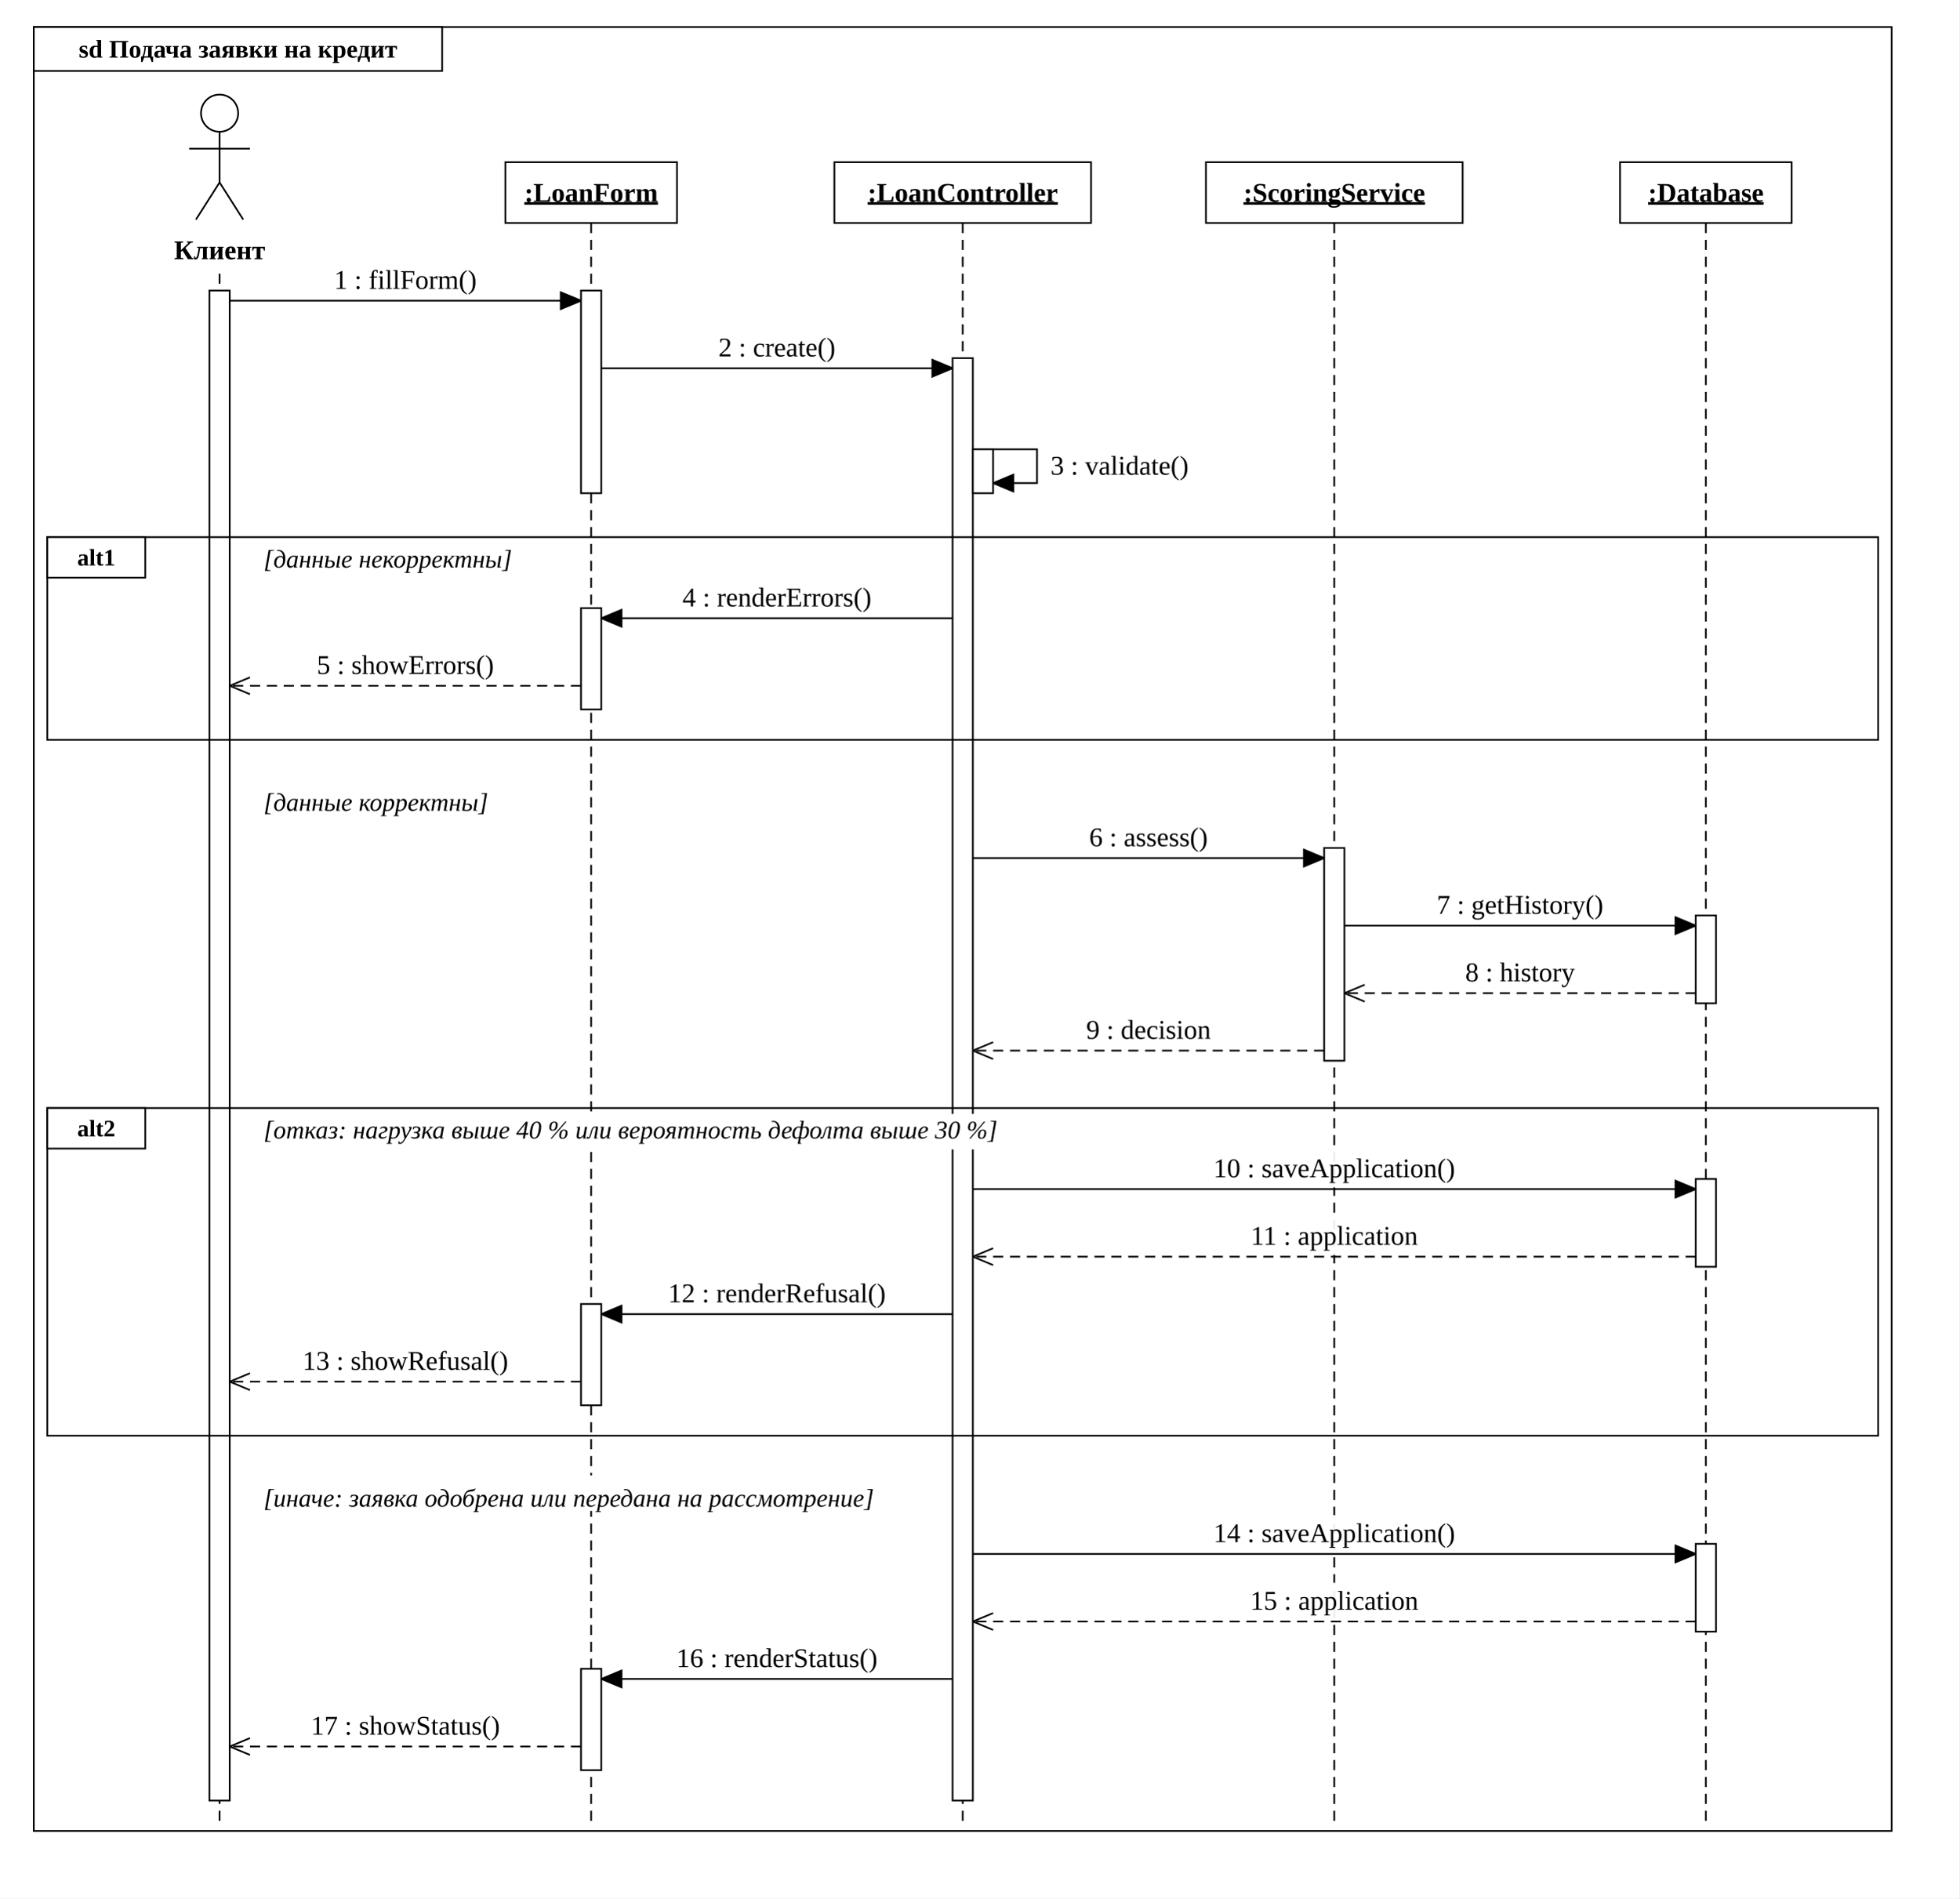
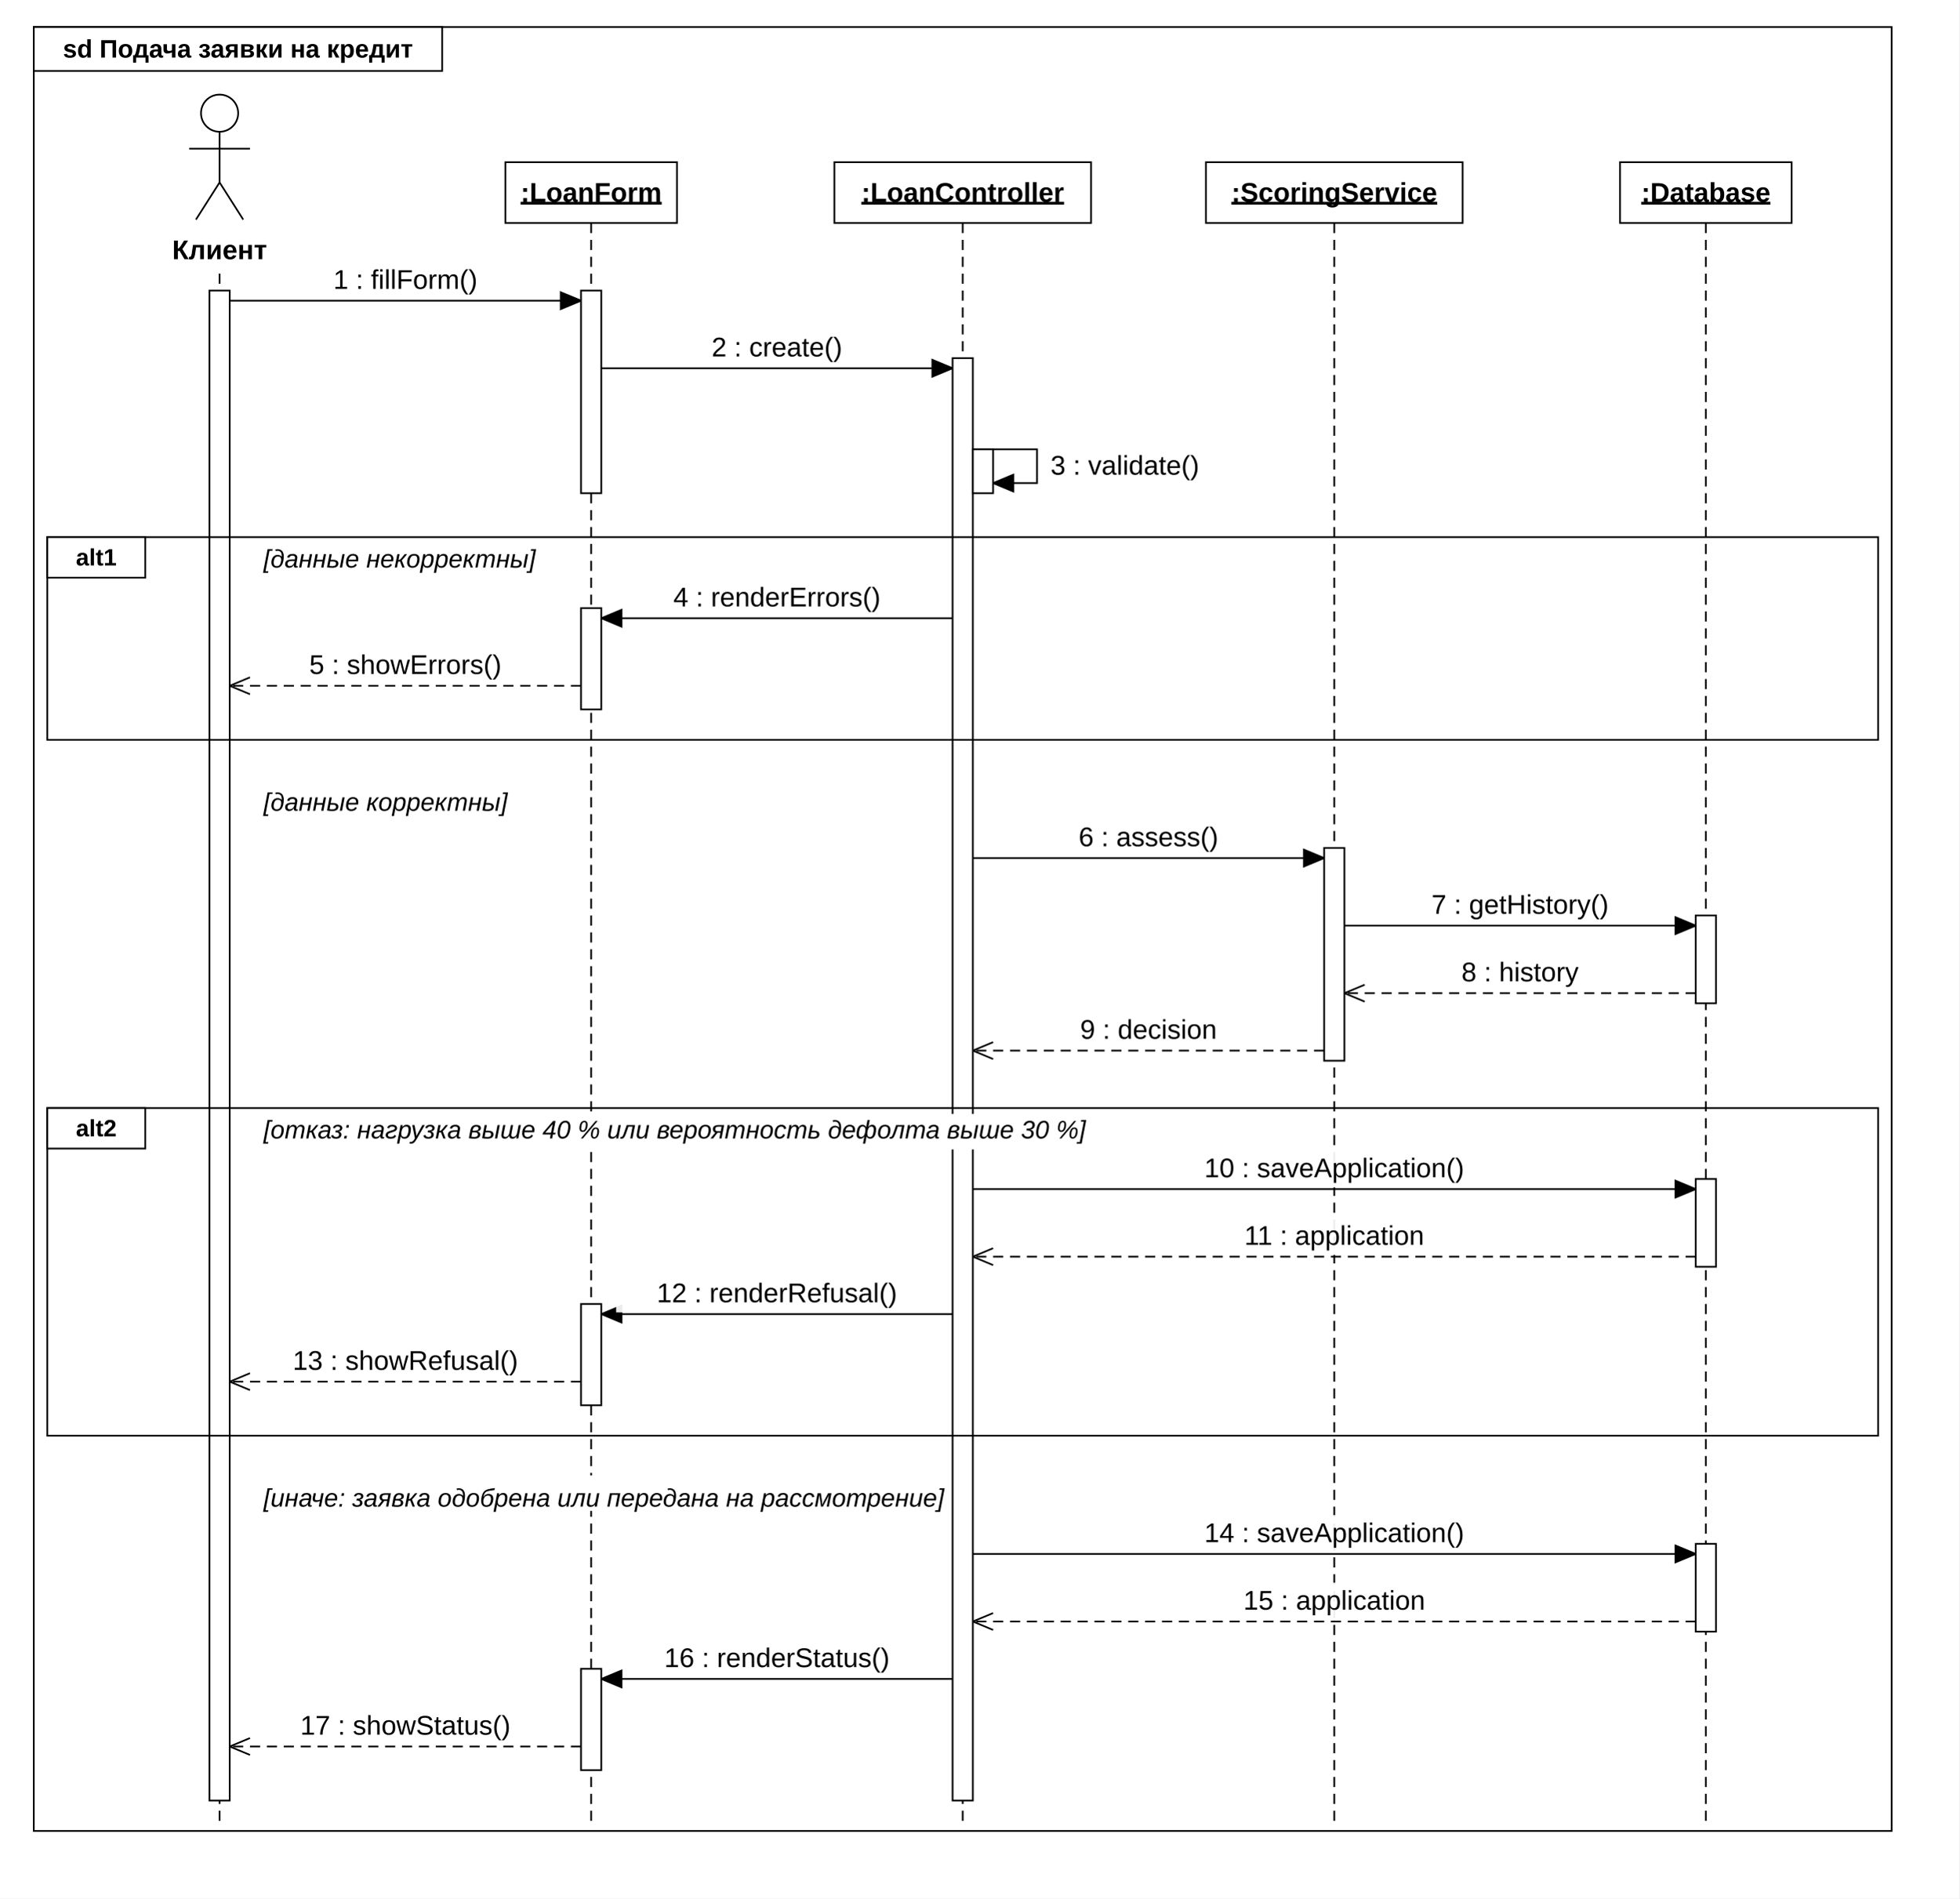
- <svg xmlns="http://www.w3.org/2000/svg" width="1160" height="1124" viewBox="0 0 1160 1124" font-family="Times New Roman, serif">
+ <svg xmlns="http://www.w3.org/2000/svg" width="1160" height="1124" viewBox="0 0 1160 1124" font-family="Arial, 'Liberation Sans', sans-serif">
  <rect width="100%" height="100%" fill="#ffffff" />
  <rect x="20" y="16" width="1100" height="1068" fill="none" stroke="#000" />
  <path d="M130,162 L130,1078" fill="none" stroke="#000" stroke-dasharray="6 4" />
  <path d="M350,132 L350,1078" fill="none" stroke="#000" stroke-dasharray="6 4" />
  <path d="M570,132 L570,1078" fill="none" stroke="#000" stroke-dasharray="6 4" />
  <path d="M790,132 L790,1078" fill="none" stroke="#000" stroke-dasharray="6 4" />
  <path d="M1010,132 L1010,1078" fill="none" stroke="#000" stroke-dasharray="6 4" />
  <path d="M136,178 L344,178" fill="none" stroke="#000" />
  <polygon points="344,178 332,183 332,173" fill="#000" stroke="#000" />
-   <rect x="177.76" y="155" width="124.48" height="22" fill="#fff" opacity="0.92" />
+   <rect x="172.16" y="155" width="135.68" height="22" fill="#fff" opacity="0.92" />
  <text x="240" y="171" font-size="16" text-anchor="middle">1 : fillForm()</text>
  <path d="M356,218 L564,218" fill="none" stroke="#000" />
  <polygon points="564,218 552,223 552,213" fill="#000" stroke="#000" />
-   <rect x="406.08" y="195" width="107.84" height="22" fill="#fff" opacity="0.92" />
+   <rect x="401.28" y="195" width="117.44" height="22" fill="#fff" opacity="0.92" />
  <text x="460" y="211" font-size="16" text-anchor="middle">2 : create()</text>
  <path d="M576,266 L614,266 L614,286 L588,286" fill="none" stroke="#000" />
  <polygon points="588,286 600,281 600,291" fill="#000" stroke="#000" />
-   <rect x="619" y="265" width="124.48" height="22" fill="#fff" opacity="0.92" />
+   <rect x="619" y="265" width="135.68" height="22" fill="#fff" opacity="0.92" />
  <text x="622" y="281" font-size="16" text-anchor="start">3 : validate()</text>
  <path d="M564,366 L356,366" fill="none" stroke="#000" />
  <polygon points="356,366 368,361 368,371" fill="#000" stroke="#000" />
-   <rect x="381.12" y="343" width="157.76" height="22" fill="#fff" opacity="0.92" />
+   <rect x="373.92" y="343" width="172.16" height="22" fill="#fff" opacity="0.92" />
  <text x="460" y="359" font-size="16" text-anchor="middle">4 : renderErrors()</text>
  <path d="M344,406 L136,406" fill="none" stroke="#000" stroke-dasharray="6 4" />
  <polyline points="148,401 136,406 148,411" fill="none" stroke="#000" />
-   <rect x="169.44" y="383" width="141.12" height="22" fill="#fff" opacity="0.92" />
+   <rect x="163.04" y="383" width="153.92" height="22" fill="#fff" opacity="0.92" />
  <text x="240" y="399" font-size="16" text-anchor="middle">5 : showErrors()</text>
  <path d="M576,508 L784,508" fill="none" stroke="#000" />
  <polygon points="784,508 772,513 772,503" fill="#000" stroke="#000" />
-   <rect x="626.08" y="485" width="107.84" height="22" fill="#fff" opacity="0.92" />
+   <rect x="621.28" y="485" width="117.44" height="22" fill="#fff" opacity="0.92" />
  <text x="680" y="501" font-size="16" text-anchor="middle">6 : assess()</text>
  <path d="M796,548 L1004,548" fill="none" stroke="#000" />
  <polygon points="1004,548 992,553 992,543" fill="#000" stroke="#000" />
-   <rect x="829.44" y="525" width="141.12" height="22" fill="#fff" opacity="0.92" />
+   <rect x="823.04" y="525" width="153.92" height="22" fill="#fff" opacity="0.92" />
  <text x="900" y="541" font-size="16" text-anchor="middle">7 : getHistory()</text>
  <path d="M1004,588 L796,588" fill="none" stroke="#000" stroke-dasharray="6 4" />
  <polyline points="808,583 796,588 808,593" fill="none" stroke="#000" />
-   <rect x="850.24" y="565" width="99.52" height="22" fill="#fff" opacity="0.92" />
+   <rect x="845.84" y="565" width="108.32" height="22" fill="#fff" opacity="0.92" />
  <text x="900" y="581" font-size="16" text-anchor="middle">8 : history</text>
  <path d="M784,622 L576,622" fill="none" stroke="#000" stroke-dasharray="6 4" />
  <polyline points="588,617 576,622 588,627" fill="none" stroke="#000" />
-   <rect x="626.08" y="599" width="107.84" height="22" fill="#fff" opacity="0.92" />
+   <rect x="621.28" y="599" width="117.44" height="22" fill="#fff" opacity="0.92" />
  <text x="680" y="615" font-size="16" text-anchor="middle">9 : decision</text>
  <path d="M576,704 L1004,704" fill="none" stroke="#000" />
  <polygon points="1004,704 992,709 992,699" fill="#000" stroke="#000" />
-   <rect x="694.48" y="681" width="191.04" height="22" fill="#fff" opacity="0.92" />
+   <rect x="685.68" y="681" width="208.64" height="22" fill="#fff" opacity="0.92" />
  <text x="790" y="697" font-size="16" text-anchor="middle">10 : saveApplication()</text>
  <path d="M1004,744 L576,744" fill="none" stroke="#000" stroke-dasharray="6 4" />
  <polyline points="588,739 576,744 588,749" fill="none" stroke="#000" />
-   <rect x="719.44" y="721" width="141.12" height="22" fill="#fff" opacity="0.92" />
+   <rect x="713.04" y="721" width="153.92" height="22" fill="#fff" opacity="0.92" />
  <text x="790" y="737" font-size="16" text-anchor="middle">11 : application</text>
  <path d="M564,778 L356,778" fill="none" stroke="#000" />
  <polygon points="356,778 368,773 368,783" fill="#000" stroke="#000" />
-   <rect x="372.8" y="755" width="174.4" height="22" fill="#fff" opacity="0.92" />
+   <rect x="364.8" y="755" width="190.4" height="22" fill="#fff" opacity="0.92" />
  <text x="460" y="771" font-size="16" text-anchor="middle">12 : renderRefusal()</text>
  <path d="M344,818 L136,818" fill="none" stroke="#000" stroke-dasharray="6 4" />
  <polyline points="148,813 136,818 148,823" fill="none" stroke="#000" />
-   <rect x="161.12" y="795" width="157.76" height="22" fill="#fff" opacity="0.92" />
+   <rect x="153.92" y="795" width="172.16" height="22" fill="#fff" opacity="0.92" />
  <text x="240" y="811" font-size="16" text-anchor="middle">13 : showRefusal()</text>
  <path d="M576,920 L1004,920" fill="none" stroke="#000" />
  <polygon points="1004,920 992,925 992,915" fill="#000" stroke="#000" />
-   <rect x="694.48" y="897" width="191.04" height="22" fill="#fff" opacity="0.92" />
+   <rect x="685.68" y="897" width="208.64" height="22" fill="#fff" opacity="0.92" />
  <text x="790" y="913" font-size="16" text-anchor="middle">14 : saveApplication()</text>
  <path d="M1004,960 L576,960" fill="none" stroke="#000" stroke-dasharray="6 4" />
  <polyline points="588,955 576,960 588,965" fill="none" stroke="#000" />
-   <rect x="719.44" y="937" width="141.12" height="22" fill="#fff" opacity="0.92" />
+   <rect x="713.04" y="937" width="153.92" height="22" fill="#fff" opacity="0.92" />
  <text x="790" y="953" font-size="16" text-anchor="middle">15 : application</text>
  <path d="M564,994 L356,994" fill="none" stroke="#000" />
  <polygon points="356,994 368,989 368,999" fill="#000" stroke="#000" />
-   <rect x="376.96" y="971" width="166.08" height="22" fill="#fff" opacity="0.92" />
+   <rect x="369.36" y="971" width="181.28" height="22" fill="#fff" opacity="0.92" />
  <text x="460" y="987" font-size="16" text-anchor="middle">16 : renderStatus()</text>
  <path d="M344,1034 L136,1034" fill="none" stroke="#000" stroke-dasharray="6 4" />
  <polyline points="148,1029 136,1034 148,1039" fill="none" stroke="#000" />
-   <rect x="165.28" y="1011" width="149.44" height="22" fill="#fff" opacity="0.92" />
+   <rect x="158.48" y="1011" width="163.04" height="22" fill="#fff" opacity="0.92" />
  <text x="240" y="1027" font-size="16" text-anchor="middle">17 : showStatus()</text>
  <rect x="20" y="16" width="241.8" height="26" rx="0" fill="#fff" stroke="#000" />
  <text x="140.9" y="34.1" font-size="15" text-anchor="middle" font-weight="bold">sd Подача заявки на кредит</text>
  <circle cx="130" cy="67" r="11" fill="#fff" stroke="#000" />
  <path d="M130,78 V108 M112,88 H148 M130,108 L116,130 M130,108 L144,130" stroke="#000" fill="none" />
  <text x="130" y="153.44" font-size="16" text-anchor="middle" font-weight="bold">Клиент</text>
  <rect x="124" y="172" width="12" height="894" rx="0" fill="#fff" stroke="#000" />
  <rect x="299.2" y="96" width="101.6" height="36" rx="0" fill="#fff" stroke="#000" />
  <text x="350" y="119.44" font-size="16" text-anchor="middle" font-weight="bold" text-decoration="underline">:LoanForm</text>
  <rect x="344" y="172" width="12" height="120" rx="0" fill="#fff" stroke="#000" />
  <rect x="344" y="360" width="12" height="60" rx="0" fill="#fff" stroke="#000" />
  <rect x="344" y="772" width="12" height="60" rx="0" fill="#fff" stroke="#000" />
  <rect x="344" y="988" width="12" height="60" rx="0" fill="#fff" stroke="#000" />
  <rect x="494" y="96" width="152" height="36" rx="0" fill="#fff" stroke="#000" />
  <text x="570" y="119.44" font-size="16" text-anchor="middle" font-weight="bold" text-decoration="underline">:LoanController</text>
  <rect x="564" y="212" width="12" height="854" rx="0" fill="#fff" stroke="#000" />
  <rect x="714" y="96" width="152" height="36" rx="0" fill="#fff" stroke="#000" />
  <text x="790" y="119.44" font-size="16" text-anchor="middle" font-weight="bold" text-decoration="underline">:ScoringService</text>
  <rect x="784" y="502" width="12" height="126" rx="0" fill="#fff" stroke="#000" />
  <rect x="959.2" y="96" width="101.6" height="36" rx="0" fill="#fff" stroke="#000" />
  <text x="1010" y="119.44" font-size="16" text-anchor="middle" font-weight="bold" text-decoration="underline">:Database</text>
  <rect x="1004" y="542" width="12" height="52" rx="0" fill="#fff" stroke="#000" />
  <rect x="1004" y="698" width="12" height="52" rx="0" fill="#fff" stroke="#000" />
  <rect x="1004" y="914" width="12" height="52" rx="0" fill="#fff" stroke="#000" />
  <rect x="28" y="318" width="1084" height="120" rx="0" fill="none" stroke="#000" />
  <rect x="28" y="656" width="1084" height="194" rx="0" fill="none" stroke="#000" />
  <rect x="576" y="266" width="12" height="26" rx="0" fill="#fff" stroke="#000" />
  <rect x="28" y="318" width="58" height="24" rx="0" fill="#fff" stroke="#000" />
  <text x="57" y="334.76" font-size="14" text-anchor="middle" font-weight="bold">alt1</text>
  <rect x="148" y="322" width="164" height="20" rx="0" fill="#fff" stroke="#fff" />
  <text x="156" y="336" font-size="15" text-anchor="start" font-style="italic">[данные некорректны]</text>
  <rect x="148" y="462" width="149.2" height="20" rx="0" fill="#fff" stroke="#fff" />
  <text x="156" y="480" font-size="15" text-anchor="start" font-style="italic">[данные корректны]</text>
  <rect x="28" y="656" width="58" height="24" rx="0" fill="#fff" stroke="#000" />
  <text x="57" y="672.76" font-size="14" text-anchor="middle" font-weight="bold">alt2</text>
  <rect x="148" y="660" width="467.4" height="20" rx="0" fill="#fff" stroke="#fff" />
  <text x="156" y="674" font-size="15" text-anchor="start" font-style="italic">[отказ: нагрузка выше 40 % или вероятность дефолта выше 30 %]</text>
  <rect x="148" y="874" width="408.2" height="20" rx="0" fill="#fff" stroke="#fff" />
  <text x="156" y="892" font-size="15" text-anchor="start" font-style="italic">[иначе: заявка одобрена или передана на рассмотрение]</text>
</svg>
